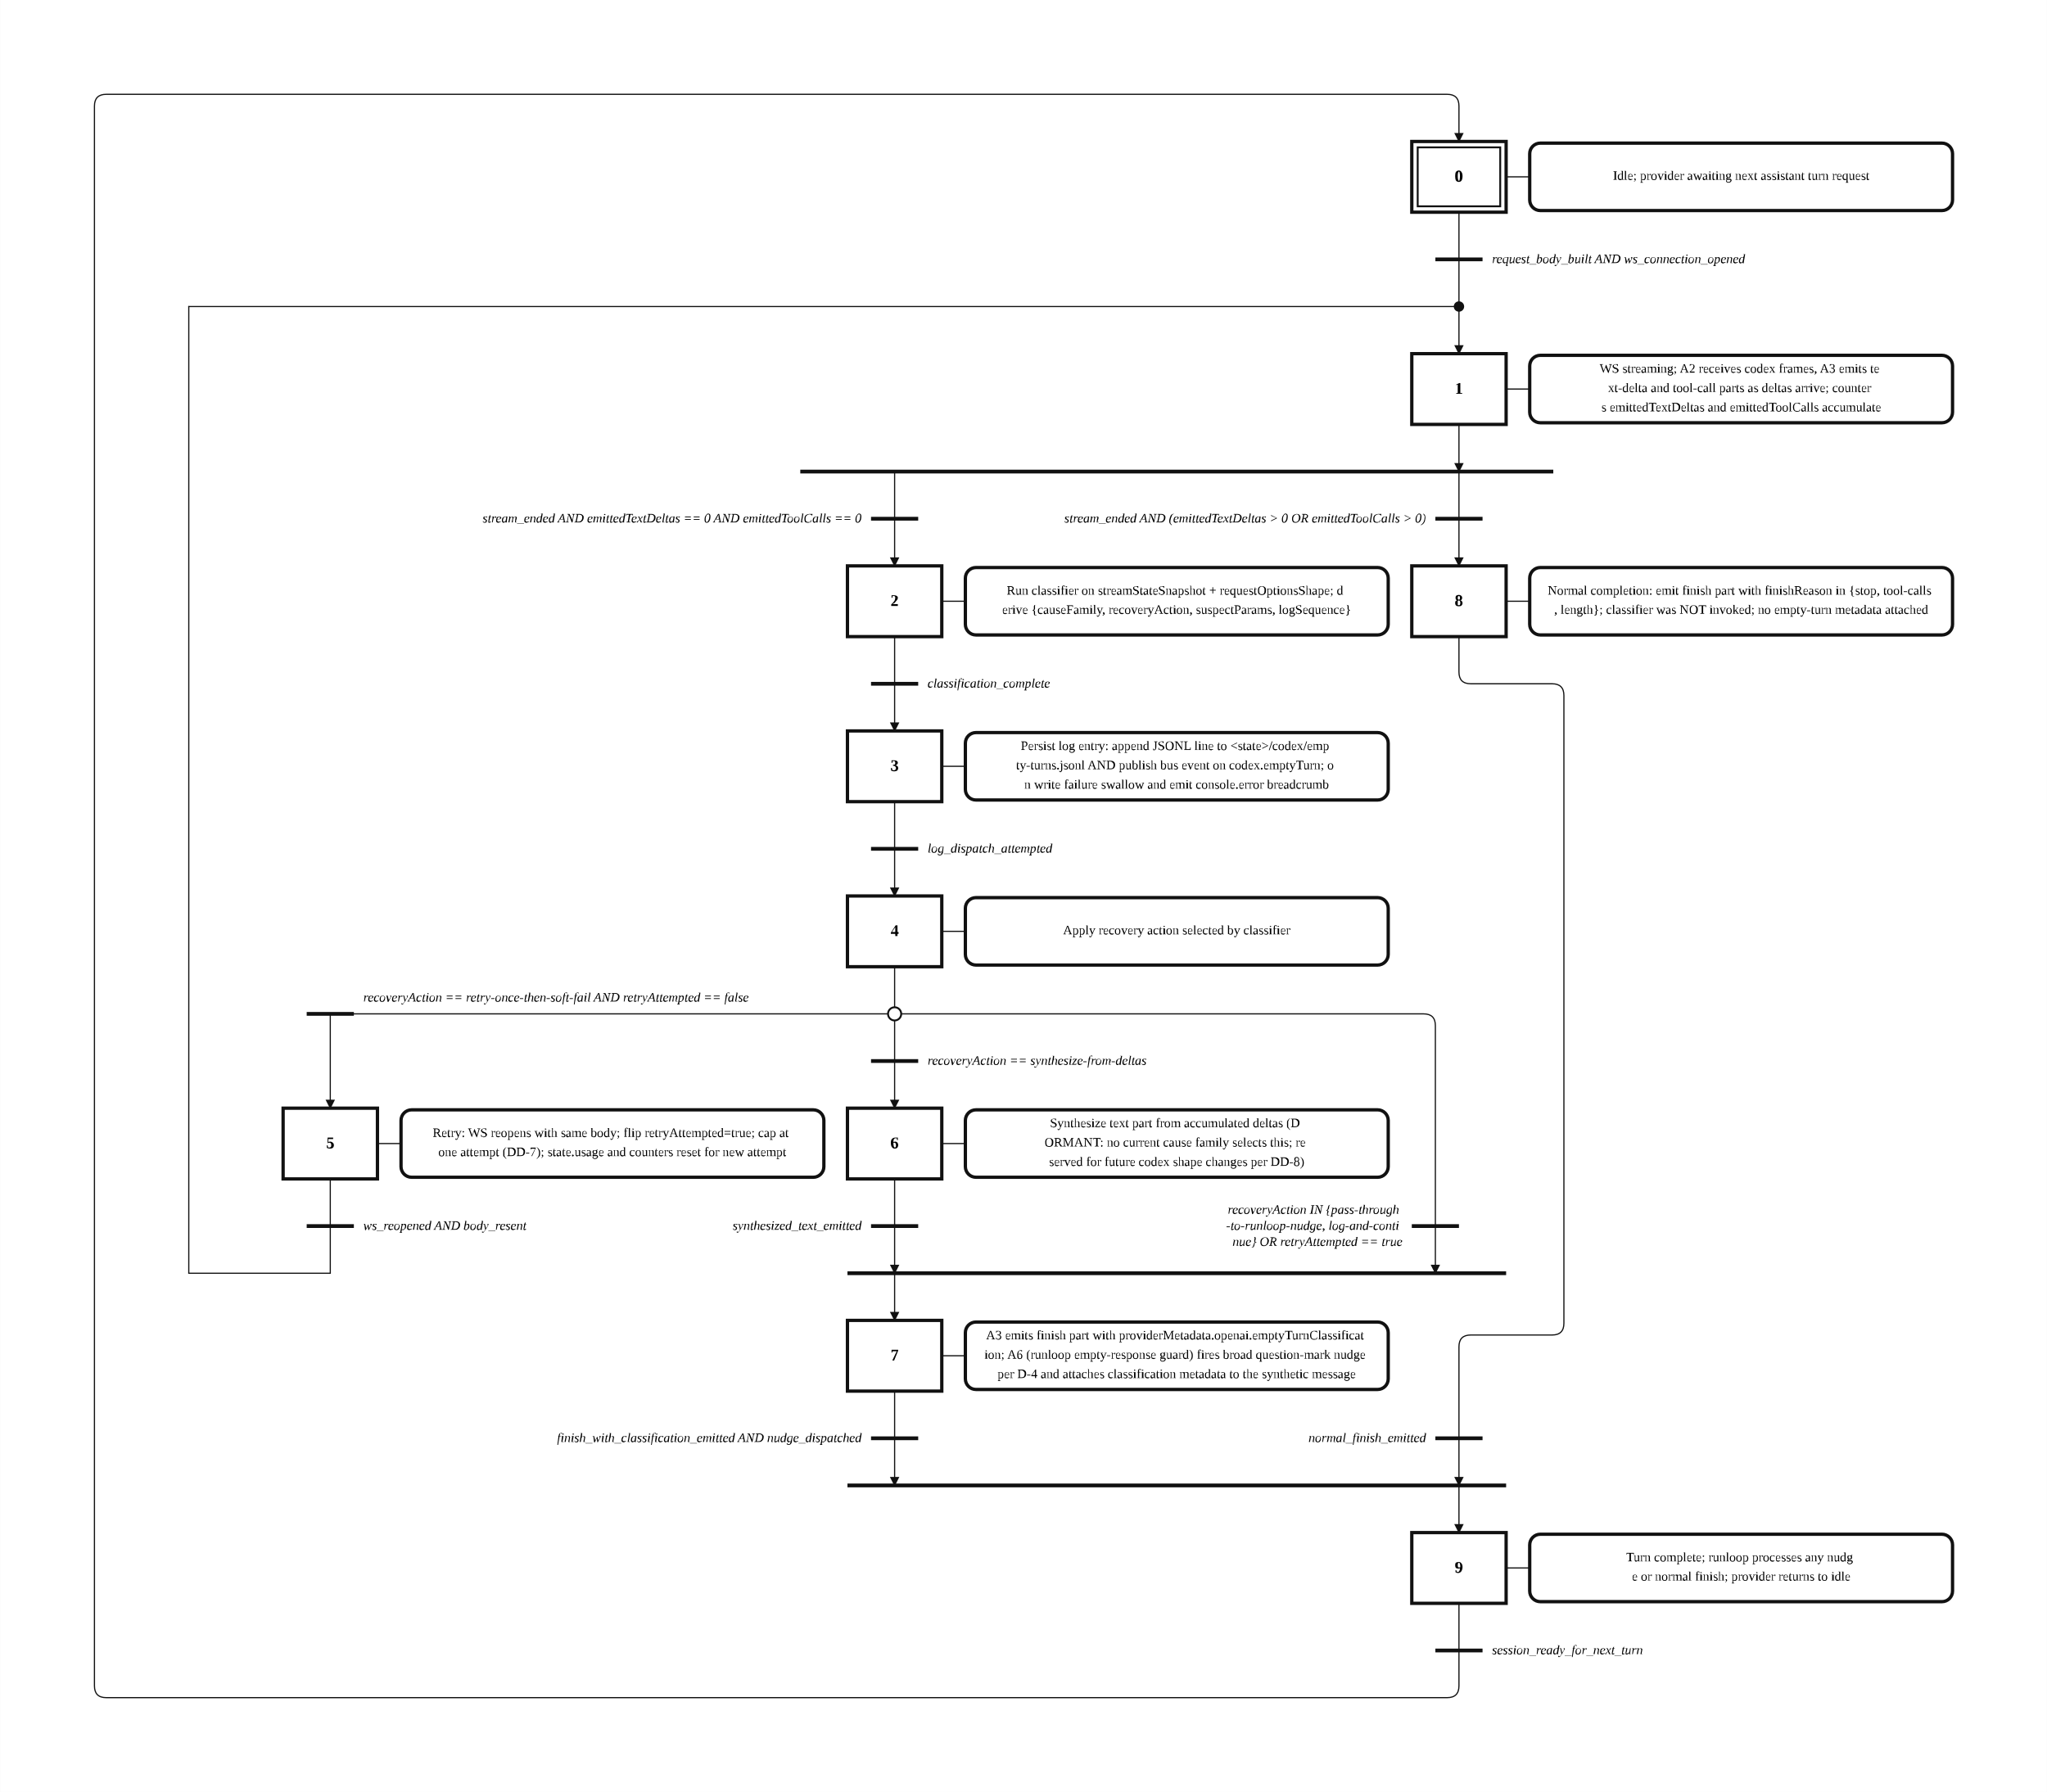
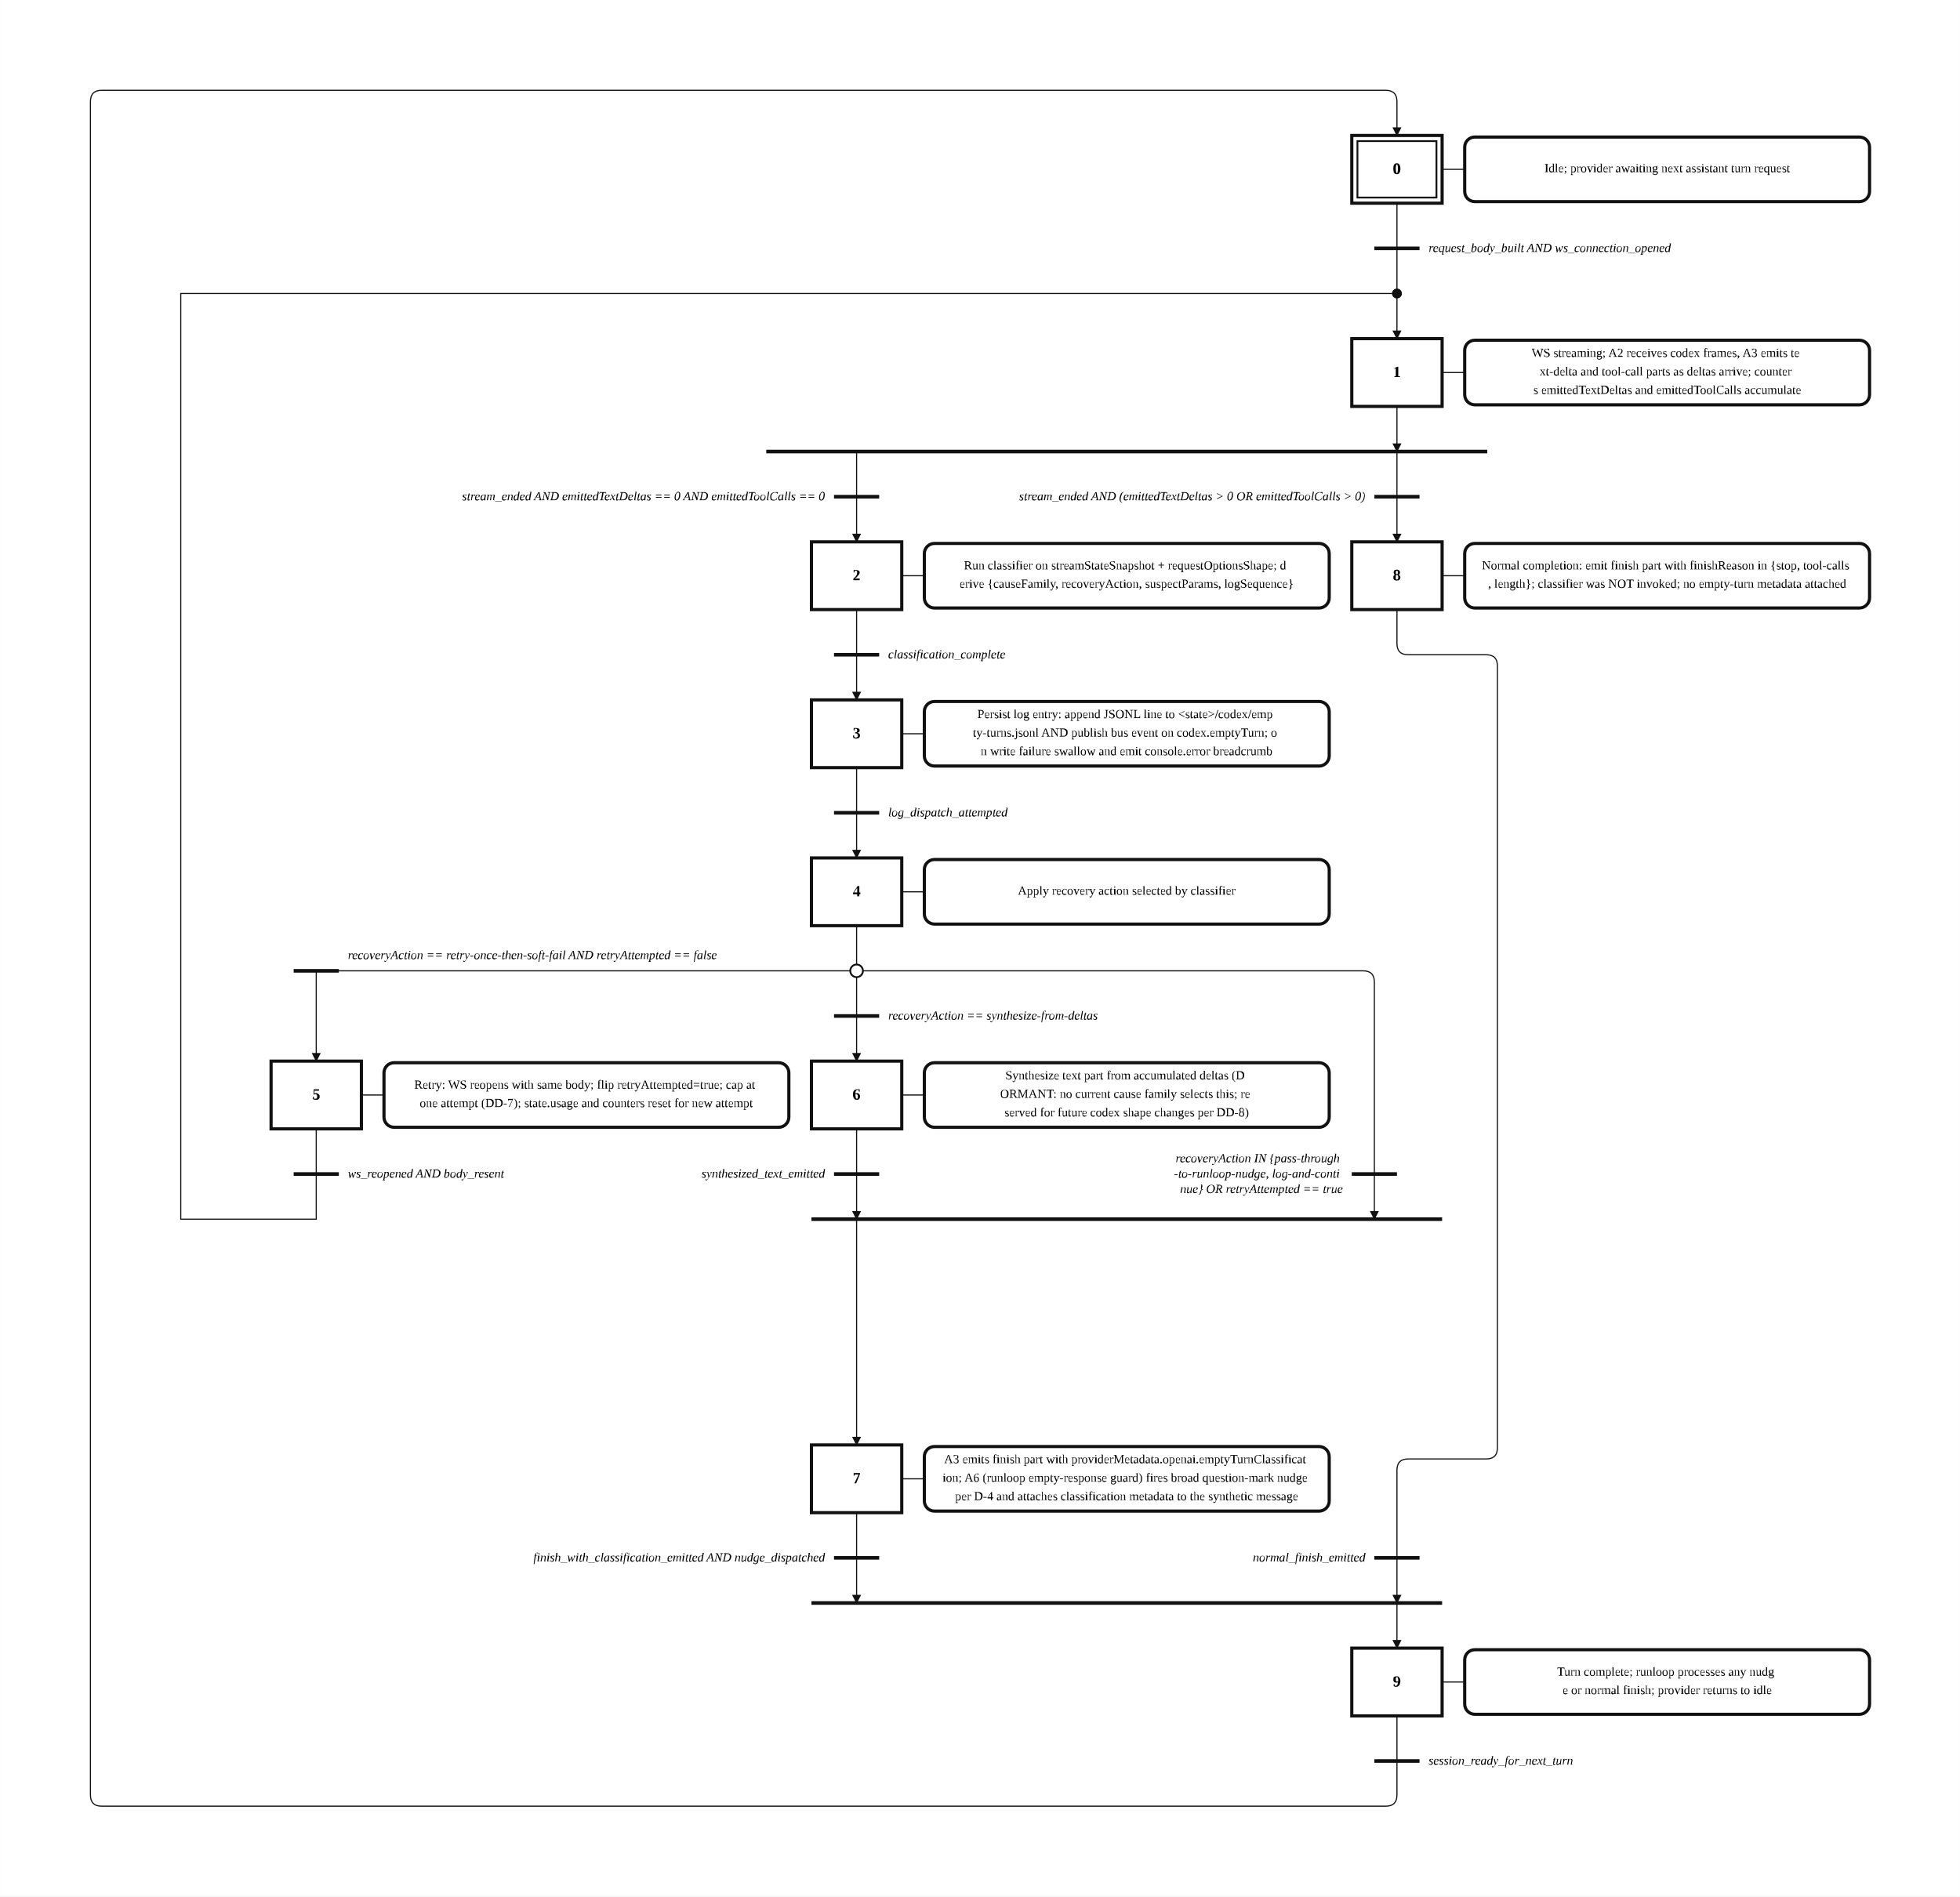
- <svg xmlns="http://www.w3.org/2000/svg" width="1736" height="1520" viewBox="-14.00 -2.00 86.79 76.00" role="img">
+ <svg xmlns="http://www.w3.org/2000/svg" width="1736" height="1680" viewBox="-14.00 -2.00 86.79 84.00" role="img">
  <style>
.step{fill:#fff;stroke:#111;stroke-width:.14}.step-inner{fill:none;stroke:#111;stroke-width:.08}
.action{fill:#fff;stroke:#111;stroke-width:.14}.gate{stroke:#111;stroke-width:.16}
.edge{fill:none;stroke:#111;stroke-width:.05;stroke-linecap:round;stroke-linejoin:round}.edge-arrow{marker-end:url(#arrow)}
.flyover-mask{stroke:#fff;stroke-width:.12;stroke-linecap:round}
.flyover{fill:none;stroke:#111;stroke-width:.05;stroke-linecap:round}
.junction{fill:#111;stroke:#111;stroke-width:0}.branch-junction{fill:#fff;stroke:#111;stroke-width:.08}
.assoc{stroke:#111;stroke-width:.05}.label{font:bold .7px 'Times New Roman', 'BiauKai', 'DFKai-SB', serif;text-anchor:middle;dominant-baseline:middle}
.action-label{font:.55px 'Times New Roman', 'BiauKai', 'DFKai-SB', serif;text-anchor:middle;dominant-baseline:middle}.gate-label{font:italic .55px 'Times New Roman', 'BiauKai', 'DFKai-SB', serif;text-anchor:start;dominant-baseline:middle}.gate-label-left{font:italic .55px 'Times New Roman', 'BiauKai', 'DFKai-SB', serif;text-anchor:end;dominant-baseline:middle}
</style>
  <defs>
    <marker id="arrow" markerWidth="0.4" markerHeight="0.4" refX="0.36" refY="0.2" orient="auto" markerUnits="userSpaceOnUse">
      <path d="M 0 0 L 0.4 0.2 L 0 0.4 z" fill="#111" />
    </marker>
  </defs>
-   <rect x="-14.00" y="-2.00" width="86.79" height="76.00" fill="white" />
+   <rect x="-14.00" y="-2.00" width="86.79" height="84.00" fill="white" />
  <path class="edge edge-arrow" d="M 47.86 9.00 L 47.86 13.00" />
  <path class="edge" d="M 47.86 7.00 L 47.86 9.00" />
  <path class="edge edge-arrow" d="M 47.86 16.00 L 47.86 18.00" />
  <path class="edge edge-arrow" d="M 23.93 18.00 L 23.93 22.00" />
  <path class="edge edge-arrow" d="M 47.86 18.00 L 47.86 22.00" />
  <path class="edge" d="M 23.93 25.00 L 23.93 27.00" />
  <path class="edge edge-arrow" d="M 23.93 27.00 L 23.93 29.00" />
  <path class="edge" d="M 23.93 32.00 L 23.93 34.00" />
  <path class="edge edge-arrow" d="M 23.93 34.00 L 23.93 36.00" />
  <path class="edge" d="M 23.93 39.00 L 23.93 41.00" />
  <path class="edge" d="M 23.93 41.00 L 0.00 41.00 L 0.00 41.00" />
  <path class="edge edge-arrow" d="M 0.00 41.00 L 0.00 45.00" />
  <path class="edge" d="M 23.93 41.00 L 23.93 43.00" />
  <path class="edge edge-arrow" d="M 23.93 43.00 L 23.93 45.00" />
  <path class="edge edge-arrow" d="M 23.93 41.00 L 46.36 41.00 Q 46.86 41.00 46.86 41.50 L 46.86 52.00" />
-   <path class="edge edge-arrow" d="M 23.93 52.00 L 23.93 54.00" />
+   <path class="edge edge-arrow" d="M 23.93 52.00 L 23.93 62.00" />
  <path class="edge" d="M 0.00 48.00 L 0.00 50.00" />
  <path class="edge" d="M 0.00 50.00 L 0.00 52.00" />
  <path class="edge" d="M 0.00 52.00 L -6.00 52.00" />
  <path class="edge" d="M -6.00 52.00 L -6.00 11.00" />
  <path class="edge" d="M -6.00 11.00 L 47.86 11.00" />
  <path class="edge edge-arrow" d="M 23.93 48.00 L 23.93 52.00" />
-   <path class="edge edge-arrow" d="M 23.93 57.00 L 23.93 61.00" />
-   <path class="edge edge-arrow" d="M 47.86 61.00 L 47.86 63.00" />
-   <path class="edge edge-arrow" d="M 47.86 25.00 L 47.86 26.50 Q 47.86 27.00 48.36 27.00 L 51.81 27.00 Q 52.31 27.00 52.31 27.50 L 52.31 54.12 Q 52.31 54.62 51.81 54.62 L 48.36 54.62 Q 47.86 54.62 47.86 55.12 L 47.86 61.00" />
-   <path class="edge" d="M 47.86 66.00 L 47.86 68.00" />
-   <path class="edge edge-arrow" d="M 47.86 68.00 L 47.86 69.50 Q 47.86 70.00 47.36 70.00 L -9.50 70.00 Q -10.00 70.00 -10.00 69.50 L -10.00 2.50 Q -10.00 2.00 -9.50 2.00 L 47.36 2.00 Q 47.86 2.00 47.86 2.50 L 47.86 4.00" />
+   <path class="edge edge-arrow" d="M 23.93 65.00 L 23.93 69.00" />
+   <path class="edge edge-arrow" d="M 47.86 69.00 L 47.86 71.00" />
+   <path class="edge edge-arrow" d="M 47.86 25.00 L 47.86 26.50 Q 47.86 27.00 48.36 27.00 L 51.81 27.00 Q 52.31 27.00 52.31 27.50 L 52.31 62.12 Q 52.31 62.62 51.81 62.62 L 48.36 62.62 Q 47.86 62.62 47.86 63.12 L 47.86 69.00" />
+   <path class="edge" d="M 47.86 74.00 L 47.86 76.00" />
+   <path class="edge edge-arrow" d="M 47.86 76.00 L 47.86 77.50 Q 47.86 78.00 47.36 78.00 L -9.50 78.00 Q -10.00 78.00 -10.00 77.50 L -10.00 2.50 Q -10.00 2.00 -9.50 2.00 L 47.36 2.00 Q 47.86 2.00 47.86 2.50 L 47.86 4.00" />
  <rect class="step" x="45.86" y="4.00" width="4.00" height="3.00" />
  <rect class="step-inner" x="46.11" y="4.25" width="3.50" height="2.50" />
  <text class="label" x="47.86" y="5.50">0</text>
  <rect class="step" x="45.86" y="13.00" width="4.00" height="3.00" />
  <text class="label" x="47.86" y="14.50">1</text>
  <rect class="step" x="21.93" y="22.00" width="4.00" height="3.00" />
  <text class="label" x="23.93" y="23.50">2</text>
  <rect class="step" x="21.93" y="29.00" width="4.00" height="3.00" />
  <text class="label" x="23.93" y="30.50">3</text>
  <rect class="step" x="21.93" y="36.00" width="4.00" height="3.00" />
  <text class="label" x="23.93" y="37.50">4</text>
  <rect class="step" x="-2.00" y="45.00" width="4.00" height="3.00" />
  <text class="label" x="0.00" y="46.50">5</text>
  <rect class="step" x="21.93" y="45.00" width="4.00" height="3.00" />
  <text class="label" x="23.93" y="46.50">6</text>
-   <rect class="step" x="21.93" y="54.00" width="4.00" height="3.00" />
-   <text class="label" x="23.93" y="55.50">7</text>
+   <rect class="step" x="21.93" y="62.00" width="4.00" height="3.00" />
+   <text class="label" x="23.93" y="63.50">7</text>
  <rect class="step" x="45.86" y="22.00" width="4.00" height="3.00" />
  <text class="label" x="47.86" y="23.50">8</text>
-   <rect class="step" x="45.86" y="63.00" width="4.00" height="3.00" />
-   <text class="label" x="47.86" y="64.50">9</text>
+   <rect class="step" x="45.86" y="71.00" width="4.00" height="3.00" />
+   <text class="label" x="47.86" y="72.50">9</text>
  <line class="assoc" x1="49.86" y1="5.50" x2="50.86" y2="5.50" />
  <rect class="action" x="50.86" y="4.07" width="17.93" height="2.86" rx="0.45" ry="0.45" />
  <text class="action-label" x="59.83" y="5.50">
    <tspan x="59.83" dy="0">Idle; provider awaiting next assistant turn request</tspan>
  </text>
  <line class="assoc" x1="49.86" y1="14.50" x2="50.86" y2="14.50" />
  <rect class="action" x="50.86" y="13.07" width="17.93" height="2.86" rx="0.45" ry="0.45" />
  <text class="action-label" x="59.83" y="13.68">
    <tspan x="59.83" dy="0">WS streaming; A2 receives codex frames, A3 emits te</tspan>
    <tspan x="59.83" dy="0.82">xt-delta and tool-call parts as deltas arrive; counter</tspan>
    <tspan x="59.83" dy="0.82">s emittedTextDeltas and emittedToolCalls accumulate</tspan>
  </text>
  <line class="assoc" x1="25.93" y1="23.50" x2="26.93" y2="23.50" />
  <rect class="action" x="26.93" y="22.07" width="17.93" height="2.86" rx="0.45" ry="0.45" />
  <text class="action-label" x="35.89" y="23.09">
    <tspan x="35.89" dy="0">Run classifier on streamStateSnapshot + requestOptionsShape; d</tspan>
    <tspan x="35.89" dy="0.82">erive {causeFamily, recoveryAction, suspectParams, logSequence}</tspan>
  </text>
  <line class="assoc" x1="25.93" y1="30.50" x2="26.93" y2="30.50" />
  <rect class="action" x="26.93" y="29.07" width="17.93" height="2.86" rx="0.45" ry="0.45" />
  <text class="action-label" x="35.89" y="29.68">
    <tspan x="35.89" dy="0">Persist log entry: append JSONL line to &lt;state&gt;/codex/emp</tspan>
    <tspan x="35.89" dy="0.82">ty-turns.jsonl AND publish bus event on codex.emptyTurn; o</tspan>
    <tspan x="35.89" dy="0.82">n write failure swallow and emit console.error breadcrumb</tspan>
  </text>
  <line class="assoc" x1="25.93" y1="37.50" x2="26.93" y2="37.50" />
  <rect class="action" x="26.93" y="36.07" width="17.93" height="2.86" rx="0.45" ry="0.45" />
  <text class="action-label" x="35.89" y="37.50">
    <tspan x="35.89" dy="0">Apply recovery action selected by classifier</tspan>
  </text>
  <line class="assoc" x1="2.00" y1="46.50" x2="3.00" y2="46.50" />
  <rect class="action" x="3.00" y="45.07" width="17.93" height="2.86" rx="0.45" ry="0.45" />
  <text class="action-label" x="11.96" y="46.09">
    <tspan x="11.96" dy="0">Retry: WS reopens with same body; flip retryAttempted=true; cap at</tspan>
    <tspan x="11.96" dy="0.82">one attempt (DD-7); state.usage and counters reset for new attempt</tspan>
  </text>
  <line class="assoc" x1="25.93" y1="46.50" x2="26.93" y2="46.50" />
  <rect class="action" x="26.93" y="45.07" width="17.93" height="2.86" rx="0.45" ry="0.45" />
  <text class="action-label" x="35.89" y="45.68">
    <tspan x="35.89" dy="0">Synthesize text part from accumulated deltas (D</tspan>
    <tspan x="35.89" dy="0.82">ORMANT: no current cause family selects this; re</tspan>
    <tspan x="35.89" dy="0.82">served for future codex shape changes per DD-8)</tspan>
  </text>
-   <line class="assoc" x1="25.93" y1="55.50" x2="26.93" y2="55.50" />
-   <rect class="action" x="26.93" y="54.07" width="17.93" height="2.86" rx="0.45" ry="0.45" />
-   <text class="action-label" x="35.89" y="54.68">
+   <line class="assoc" x1="25.93" y1="63.50" x2="26.93" y2="63.50" />
+   <rect class="action" x="26.93" y="62.07" width="17.93" height="2.86" rx="0.45" ry="0.45" />
+   <text class="action-label" x="35.89" y="62.68">
    <tspan x="35.89" dy="0">A3 emits finish part with providerMetadata.openai.emptyTurnClassificat</tspan>
    <tspan x="35.89" dy="0.82">ion; A6 (runloop empty-response guard) fires broad question-mark nudge</tspan>
    <tspan x="35.89" dy="0.82">per D-4 and attaches classification metadata to the synthetic message</tspan>
  </text>
  <line class="assoc" x1="49.86" y1="23.50" x2="50.86" y2="23.50" />
  <rect class="action" x="50.86" y="22.07" width="17.93" height="2.86" rx="0.45" ry="0.45" />
  <text class="action-label" x="59.83" y="23.09">
    <tspan x="59.83" dy="0">Normal completion: emit finish part with finishReason in {stop, tool-calls</tspan>
    <tspan x="59.83" dy="0.82">, length}; classifier was NOT invoked; no empty-turn metadata attached</tspan>
  </text>
-   <line class="assoc" x1="49.86" y1="64.50" x2="50.86" y2="64.50" />
-   <rect class="action" x="50.86" y="63.07" width="17.93" height="2.86" rx="0.45" ry="0.45" />
-   <text class="action-label" x="59.83" y="64.09">
+   <line class="assoc" x1="49.86" y1="72.50" x2="50.86" y2="72.50" />
+   <rect class="action" x="50.86" y="71.07" width="17.93" height="2.86" rx="0.45" ry="0.45" />
+   <text class="action-label" x="59.83" y="72.09">
    <tspan x="59.83" dy="0">Turn complete; runloop processes any nudg</tspan>
    <tspan x="59.83" dy="0.82">e or normal finish; provider returns to idle</tspan>
  </text>
  <line class="gate" x1="46.86" y1="9.00" x2="48.86" y2="9.00" />
  <text class="gate-label" x="49.26" y="9.00">
    <tspan x="49.26" dy="0">request_body_built AND ws_connection_opened</tspan>
  </text>
  <line class="gate" x1="19.93" y1="18.00" x2="51.86" y2="18.00" />
  <line class="gate" x1="22.93" y1="27.00" x2="24.93" y2="27.00" />
  <text class="gate-label" x="25.33" y="27.00">
    <tspan x="25.33" dy="0">classification_complete</tspan>
  </text>
  <line class="gate" x1="22.93" y1="34.00" x2="24.93" y2="34.00" />
  <text class="gate-label" x="25.33" y="34.00">
    <tspan x="25.33" dy="0">log_dispatch_attempted</tspan>
  </text>
  <line class="gate" x1="-1.00" y1="41.00" x2="1.00" y2="41.00" />
  <text class="gate-label" x="1.40" y="40.32">
    <tspan x="1.40" dy="0">recoveryAction == retry-once-then-soft-fail AND retryAttempted == false</tspan>
  </text>
  <line class="gate" x1="22.93" y1="43.00" x2="24.93" y2="43.00" />
  <text class="gate-label" x="25.33" y="43.00">
    <tspan x="25.33" dy="0">recoveryAction == synthesize-from-deltas</tspan>
  </text>
  <line class="gate" x1="21.93" y1="52.00" x2="49.86" y2="52.00" />
  <line class="gate" x1="-1.00" y1="50.00" x2="1.00" y2="50.00" />
  <text class="gate-label" x="1.40" y="50.00">
    <tspan x="1.40" dy="0">ws_reopened AND body_resent</tspan>
  </text>
-   <line class="gate" x1="21.93" y1="61.00" x2="49.86" y2="61.00" />
-   <line class="gate" x1="46.86" y1="68.00" x2="48.86" y2="68.00" />
-   <text class="gate-label" x="49.26" y="68.00">
+   <line class="gate" x1="21.93" y1="69.00" x2="49.86" y2="69.00" />
+   <line class="gate" x1="46.86" y1="76.00" x2="48.86" y2="76.00" />
+   <text class="gate-label" x="49.26" y="76.00">
    <tspan x="49.26" dy="0">session_ready_for_next_turn</tspan>
  </text>
  <line class="gate" x1="22.93" y1="20.00" x2="24.93" y2="20.00" />
  <text class="gate-label-left" x="22.53" y="20.00">
    <tspan x="22.53" dy="0">stream_ended AND emittedTextDeltas == 0 AND emittedToolCalls == 0</tspan>
  </text>
  <line class="gate" x1="46.86" y1="20.00" x2="48.86" y2="20.00" />
  <text class="gate-label-left" x="46.46" y="20.00">
    <tspan x="46.46" dy="0">stream_ended AND (emittedTextDeltas &gt; 0 OR emittedToolCalls &gt; 0)</tspan>
  </text>
  <line class="gate" x1="45.86" y1="50.00" x2="47.86" y2="50.00" />
  <text class="gate-label-left" x="45.46" y="49.32">
    <tspan x="45.46" dy="0">recoveryAction IN {pass-through</tspan>
    <tspan x="45.46" dy="0.68">-to-runloop-nudge, log-and-conti</tspan>
    <tspan x="45.46" dy="0.68">nue} OR retryAttempted == true</tspan>
  </text>
  <line class="gate" x1="22.93" y1="50.00" x2="24.93" y2="50.00" />
  <text class="gate-label-left" x="22.53" y="50.00">
    <tspan x="22.53" dy="0">synthesized_text_emitted</tspan>
  </text>
-   <line class="gate" x1="22.93" y1="59.00" x2="24.93" y2="59.00" />
-   <text class="gate-label-left" x="22.53" y="59.00">
+   <line class="gate" x1="22.93" y1="67.00" x2="24.93" y2="67.00" />
+   <text class="gate-label-left" x="22.53" y="67.00">
    <tspan x="22.53" dy="0">finish_with_classification_emitted AND nudge_dispatched</tspan>
  </text>
-   <line class="gate" x1="46.86" y1="59.00" x2="48.86" y2="59.00" />
-   <text class="gate-label-left" x="46.46" y="59.00">
+   <line class="gate" x1="46.86" y1="67.00" x2="48.86" y2="67.00" />
+   <text class="gate-label-left" x="46.46" y="67.00">
    <tspan x="46.46" dy="0">normal_finish_emitted</tspan>
  </text>
  <circle class="junction" cx="47.86" cy="11.00" r="0.22" />
  <circle class="branch-junction" cx="23.93" cy="41.00" r="0.28" />
</svg>
